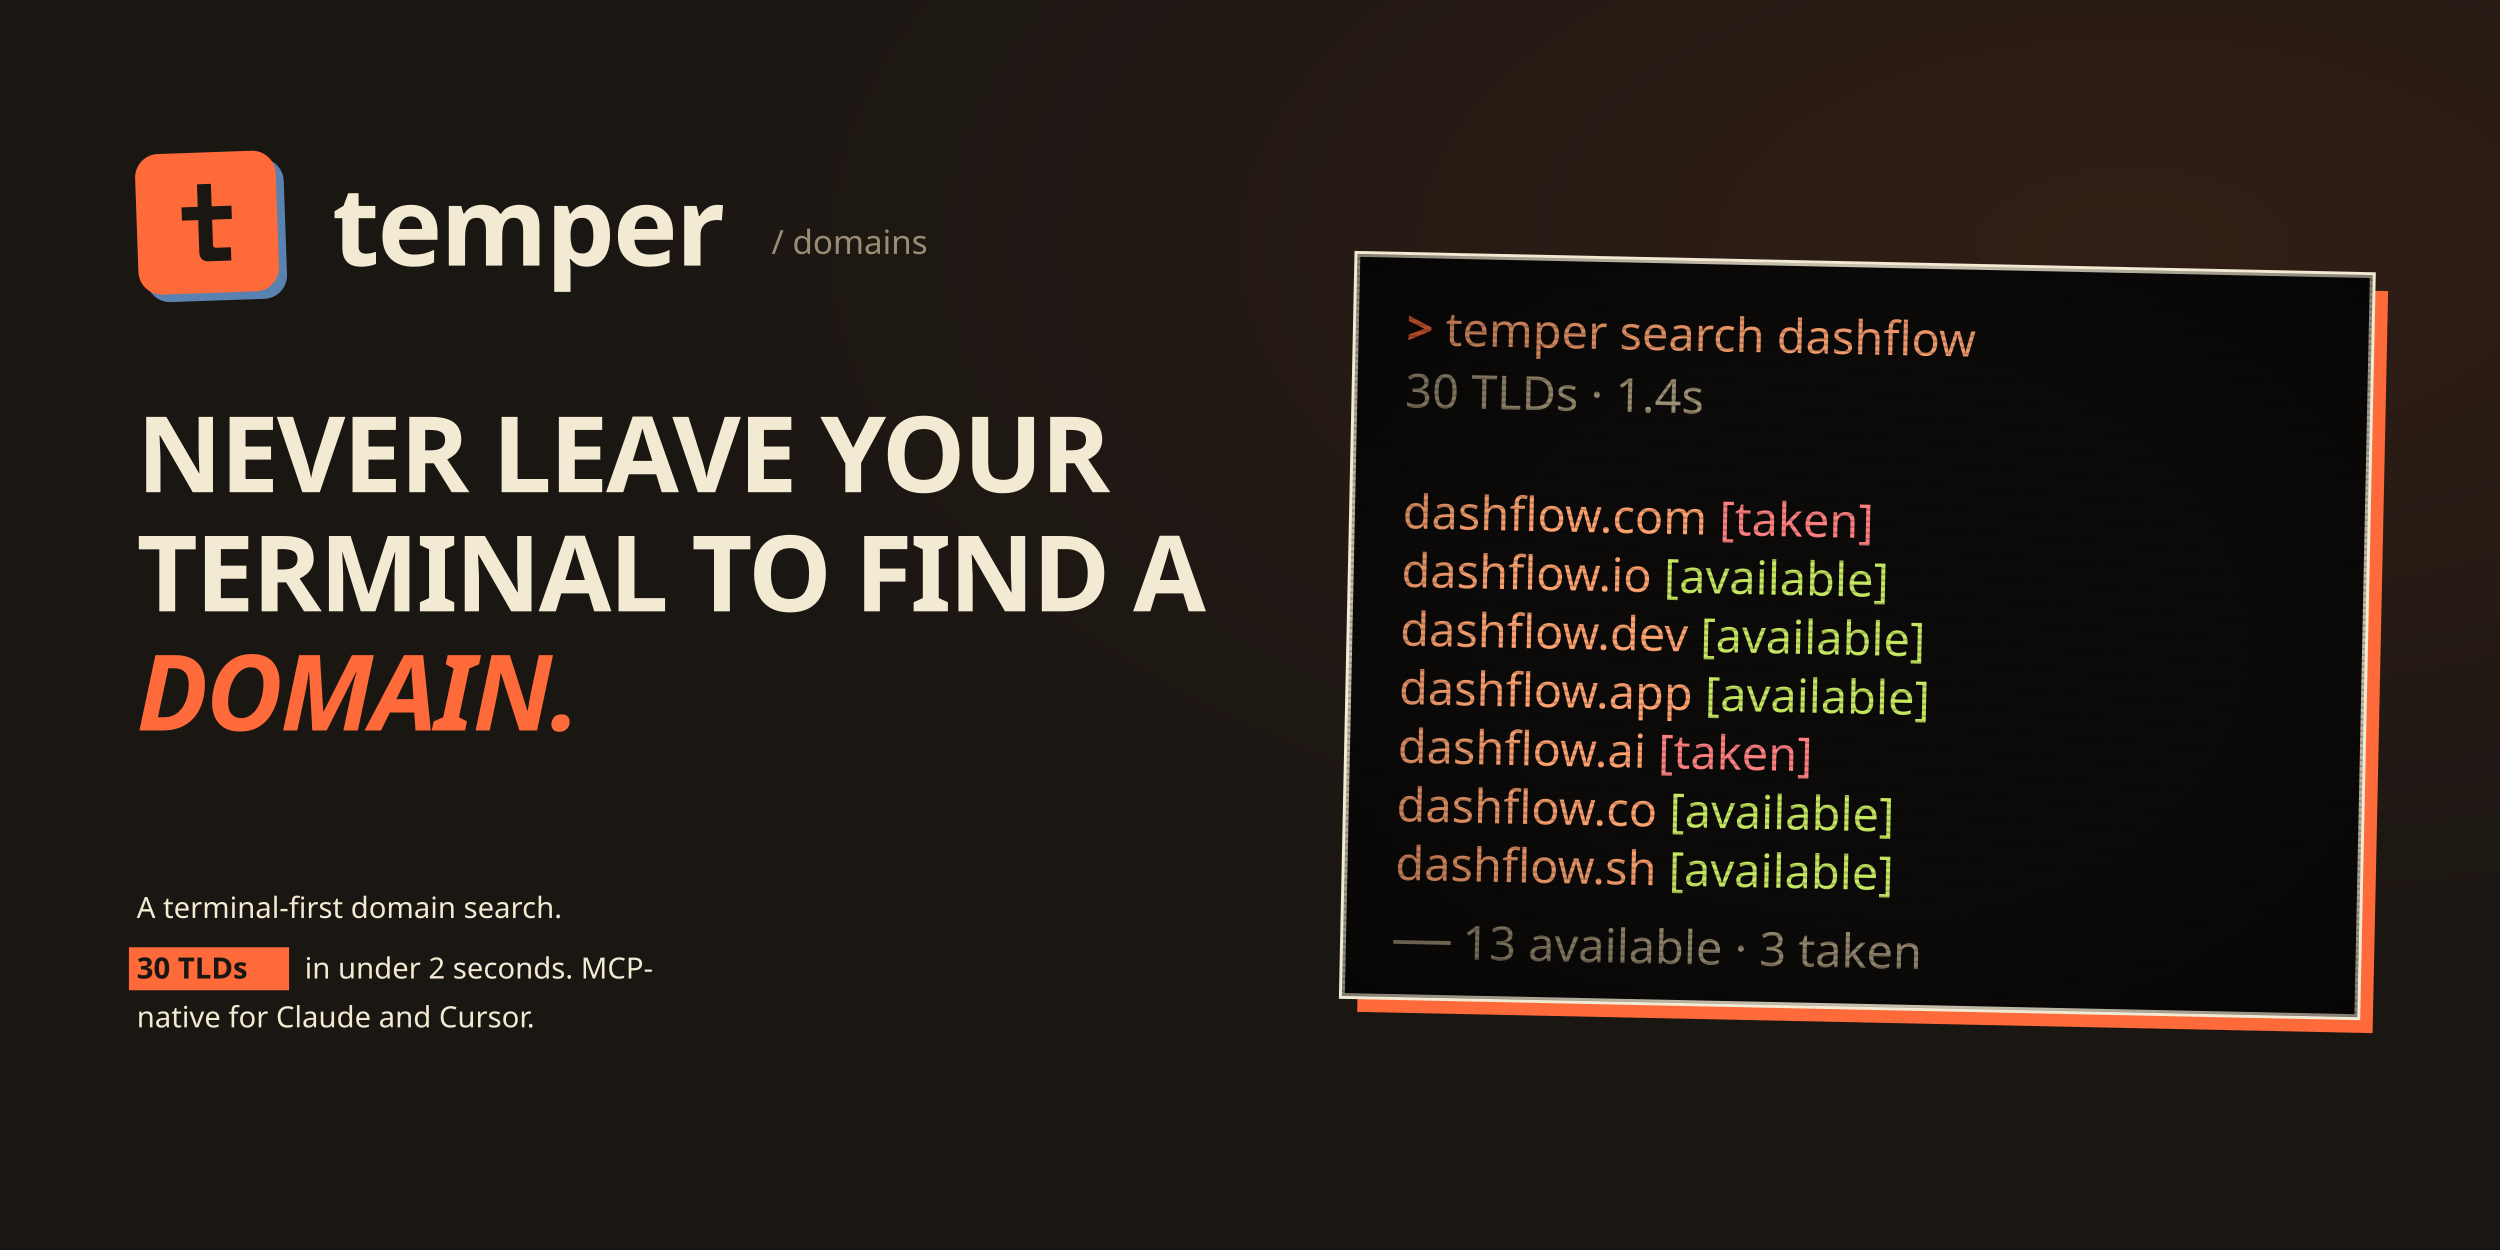
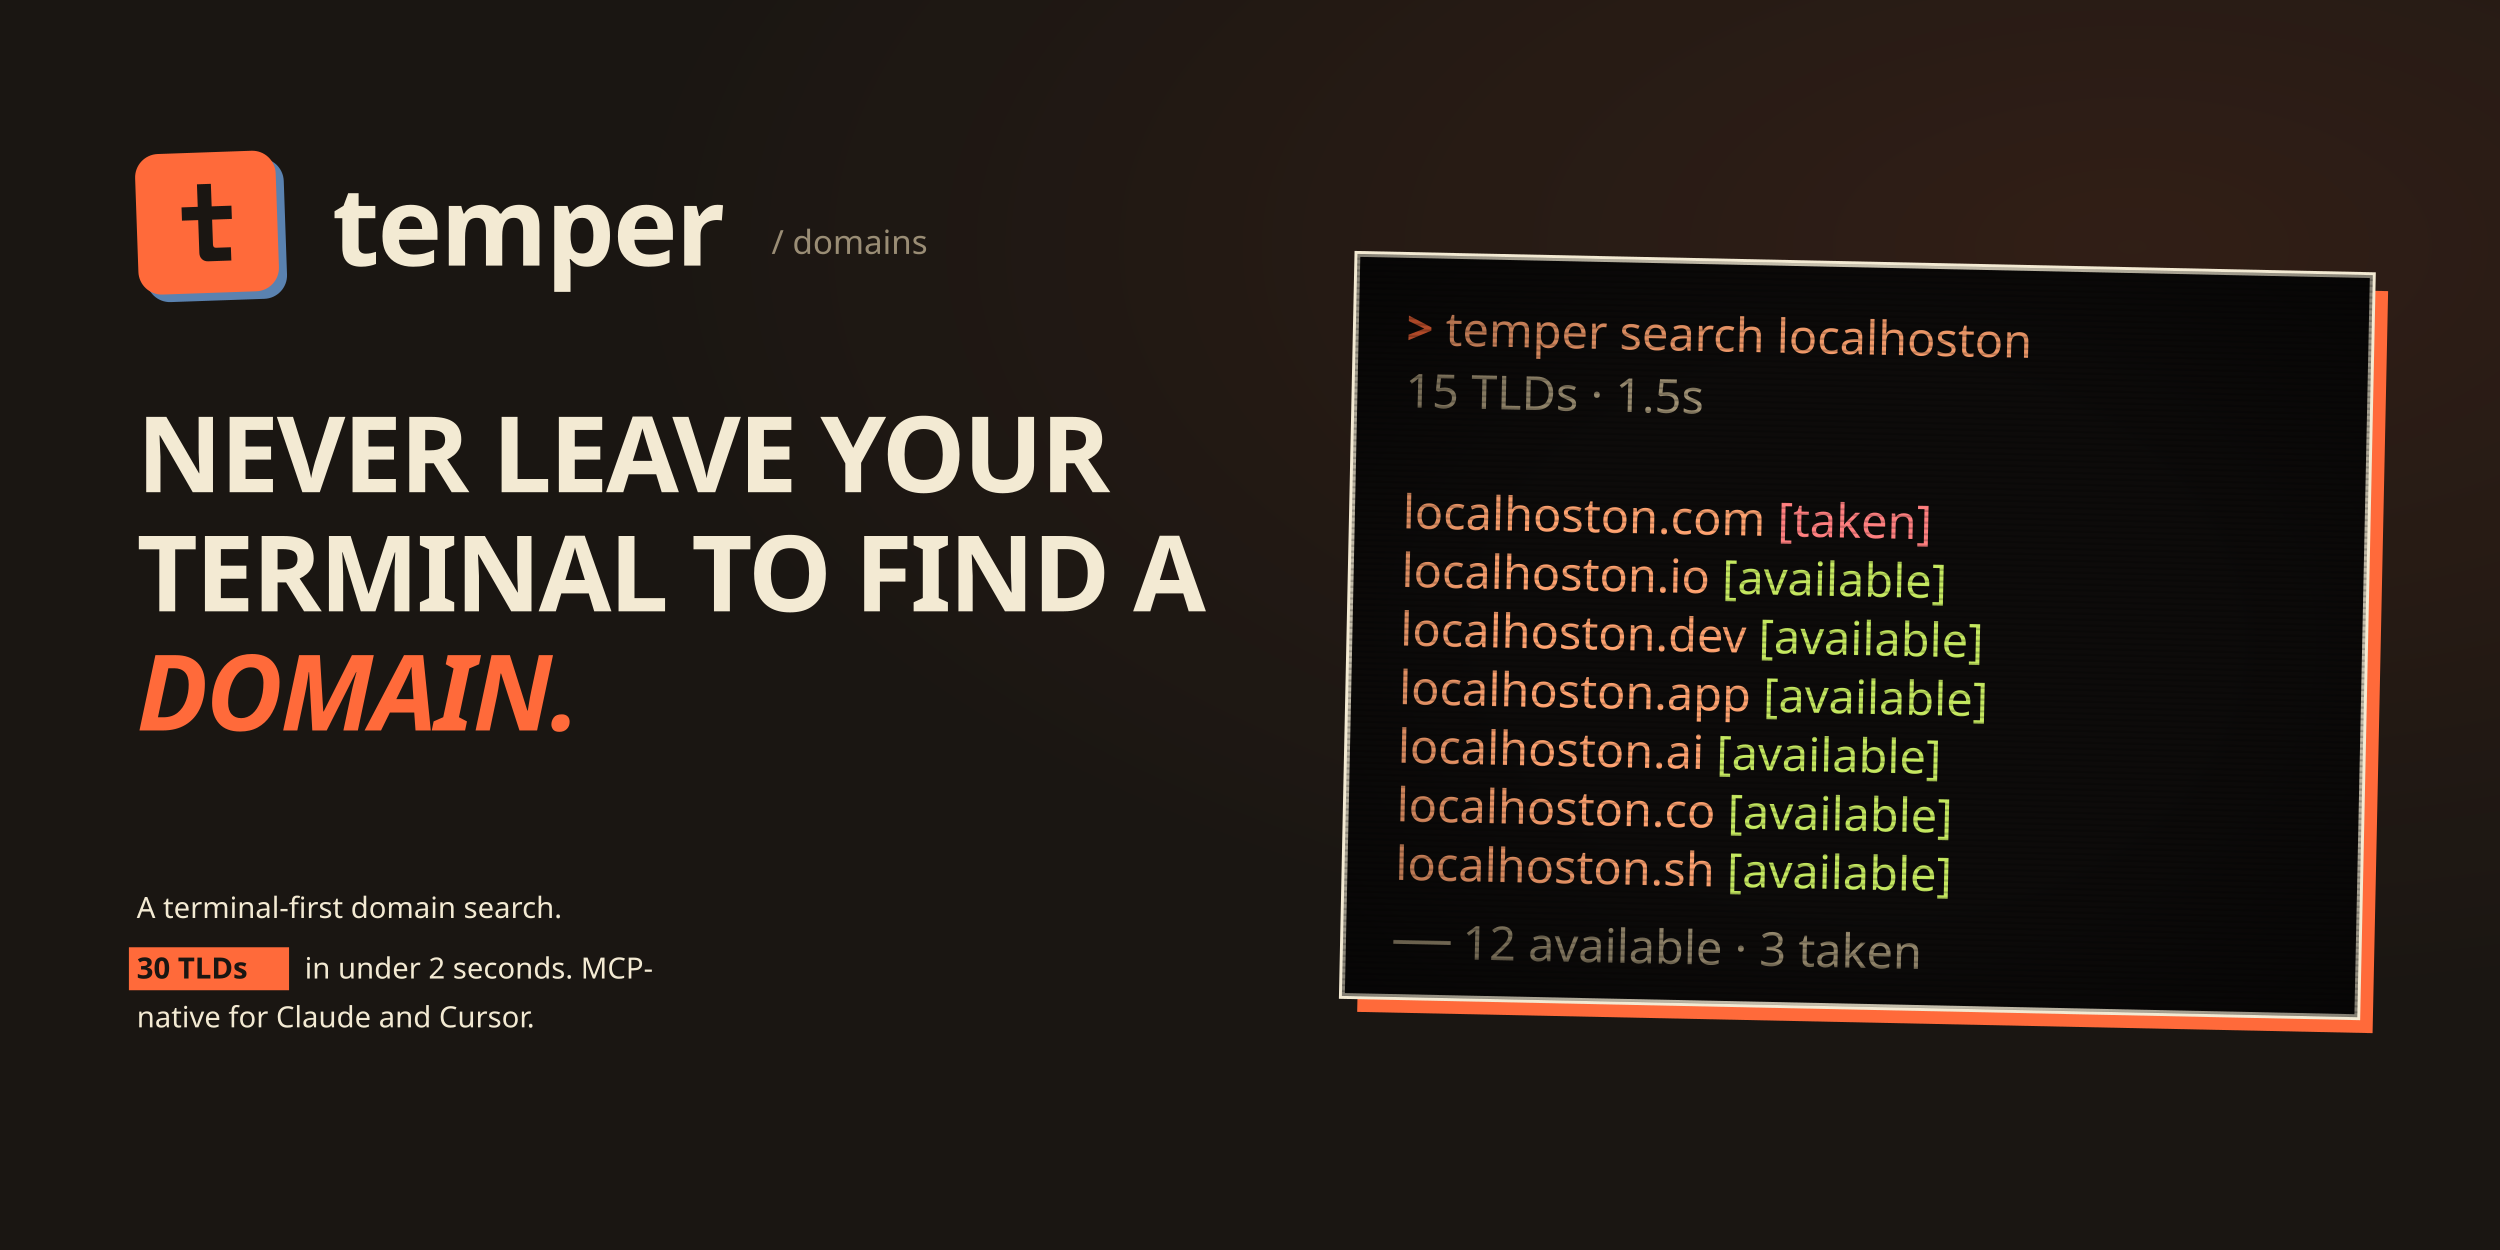
<svg xmlns="http://www.w3.org/2000/svg" viewBox="0 0 1280 640" width="1280" height="640">
  <defs>
    <radialGradient id="grad" cx="0.85" cy="0.2" r="0.6">
      <stop offset="0" stop-color="#ff6a3a" stop-opacity="0.1" />
      <stop offset="1" stop-color="#ff6a3a" stop-opacity="0" />
    </radialGradient>
    <pattern id="scanlines" patternUnits="userSpaceOnUse" width="3" height="3">
      <rect width="3" height="2" fill="transparent" />
      <rect y="2" width="3" height="1" fill="rgba(0,0,0,0.22)" />
    </pattern>
    <radialGradient id="vignette" cx="0.5" cy="0.5" r="0.7">
      <stop offset="0.5" stop-color="#000000" stop-opacity="0" />
      <stop offset="1" stop-color="#000000" stop-opacity="0.45" />
    </radialGradient>
  </defs>
  <rect width="1280" height="640" fill="#1a1612" />
  <rect width="1280" height="640" fill="url(#grad)" />
  <g transform="translate(70, 78)">
    <g transform="rotate(-2 36 36)">
      <rect x="4" y="4" width="72" height="72" rx="12" fill="#5a82b0" />
      <rect width="72" height="72" rx="12" fill="#ff6a3a" />
      <g transform="scale(2.25)">
        <path d="M21.23 24.80L15.95 24.80Q15.09 24.80 14.55 24.25Q14.01 23.69 14.01 22.84L14.01 22.84L14.01 15.35L10.32 15.35L10.32 12.33L14.01 12.33L14.01 7.20L17.18 7.20L17.18 12.33L21.68 12.33L21.68 15.35L17.18 15.35L17.18 21.03Q17.18 21.78 17.86 21.78L17.86 21.78L21.23 21.78L21.23 24.80Z" fill="#1a1612" />
      </g>
    </g>
    <text x="100" y="58" font-family="Space Grotesk" font-size="56" font-weight="700" letter-spacing="-1" fill="#f3ead3">temper</text>
    <text x="325" y="52" font-family="JetBrains Mono" font-size="17" font-weight="400" fill="#9a8d75">/ domains</text>
  </g>
  <text x="70" y="252" font-family="Space Grotesk" font-size="54" font-weight="700" letter-spacing="-1.2" fill="#f3ead3">NEVER LEAVE YOUR</text>
  <text x="70" y="313" font-family="Space Grotesk" font-size="54" font-weight="700" letter-spacing="-1.2" fill="#f3ead3">TERMINAL TO FIND A</text>
  <text x="70" y="374" font-family="Space Grotesk" font-size="54" font-weight="700" letter-spacing="-1.2" font-style="italic" fill="#ff6a3a">DOMAIN.</text>
  <g font-family="JetBrains Mono" font-size="15" fill="#f3ead3">
    <text x="70" y="470">A terminal-first domain search.</text>
    <rect x="66" y="485" width="82" height="22" fill="#ff6a3a" />
    <text x="70" y="501" font-weight="700" fill="#1a1612">30 TLDs</text>
    <text x="156" y="501"> in under 2 seconds. MCP-</text>
    <text x="70" y="526">native for Claude and Cursor.</text>
  </g>
  <g transform="translate(695, 130) rotate(1.2)">
    <rect x="8" y="8" width="520" height="380" fill="#ff6a3a" />
    <rect width="520" height="380" fill="#0d0b0a" stroke="#f3ead3" stroke-width="3" />
    <g font-family="VT323" font-size="24" fill="#ffa370">
      <text x="26" y="46">
-         <tspan fill="#ff6a3a" font-weight="700">&gt;</tspan> temper search dashflow</text>
-       <text x="26" y="78" fill="#a09275">  30 TLDs · 1.4s</text>
-       <text x="26" y="140">  dashflow.com   <tspan fill="#ff8080">[taken]</tspan>
+         <tspan fill="#ff6a3a" font-weight="700">&gt;</tspan> temper search localhoston</text>
+       <text x="26" y="78" fill="#a09275">  15 TLDs · 1.5s</text>
+       <text x="26" y="140">  localhoston.com   <tspan fill="#ff8080">[taken]</tspan>
      </text>
-       <text x="26" y="170">  dashflow.io    <tspan fill="#c5e860">[available]</tspan>
+       <text x="26" y="170">  localhoston.io    <tspan fill="#c5e860">[available]</tspan>
      </text>
-       <text x="26" y="200">  dashflow.dev   <tspan fill="#c5e860">[available]</tspan>
+       <text x="26" y="200">  localhoston.dev   <tspan fill="#c5e860">[available]</tspan>
      </text>
-       <text x="26" y="230">  dashflow.app   <tspan fill="#c5e860">[available]</tspan>
+       <text x="26" y="230">  localhoston.app   <tspan fill="#c5e860">[available]</tspan>
      </text>
-       <text x="26" y="260">  dashflow.ai    <tspan fill="#ff8080">[taken]</tspan>
+       <text x="26" y="260">  localhoston.ai    <tspan fill="#c5e860">[available]</tspan>
      </text>
-       <text x="26" y="290">  dashflow.co    <tspan fill="#c5e860">[available]</tspan>
+       <text x="26" y="290">  localhoston.co    <tspan fill="#c5e860">[available]</tspan>
      </text>
-       <text x="26" y="320">  dashflow.sh    <tspan fill="#c5e860">[available]</tspan>
+       <text x="26" y="320">  localhoston.sh    <tspan fill="#c5e860">[available]</tspan>
      </text>
-       <text x="26" y="360" fill="#a09275">  ── 13 available · 3 taken</text>
+       <text x="26" y="360" fill="#a09275">  ── 12 available · 3 taken</text>
    </g>
    <rect width="520" height="380" fill="url(#scanlines)" />
    <rect width="520" height="380" fill="url(#vignette)" />
  </g>
</svg>
